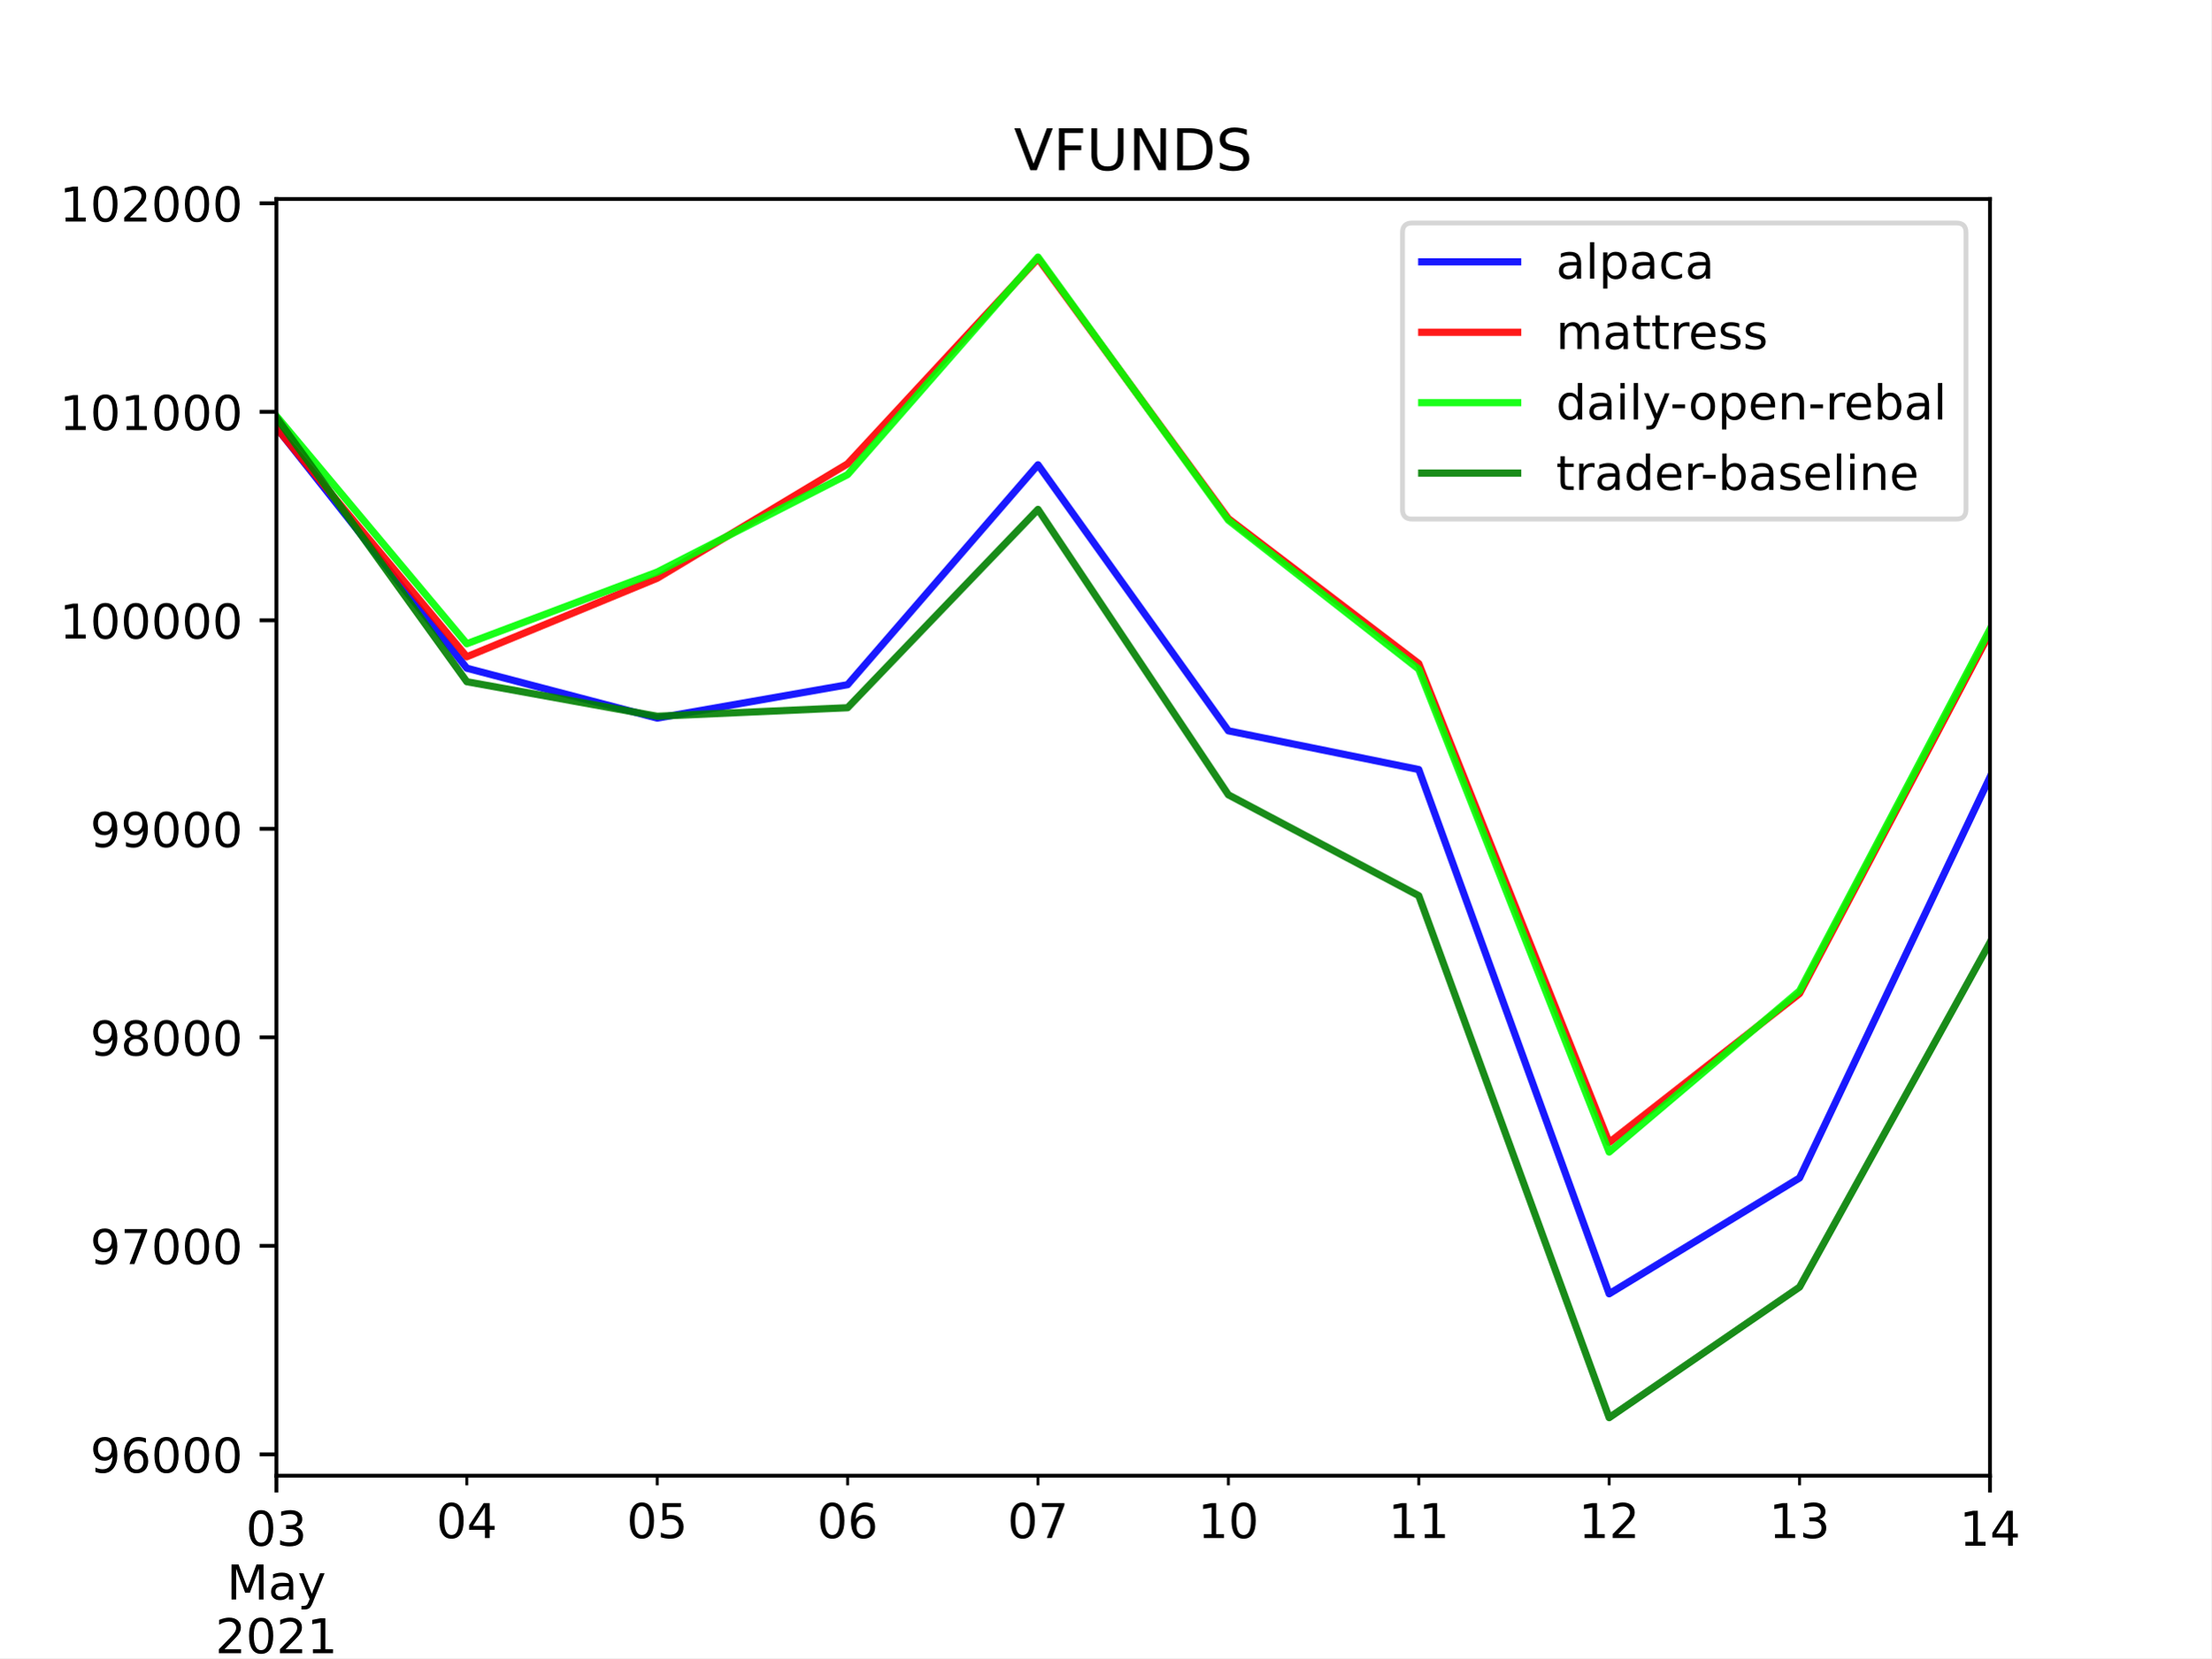
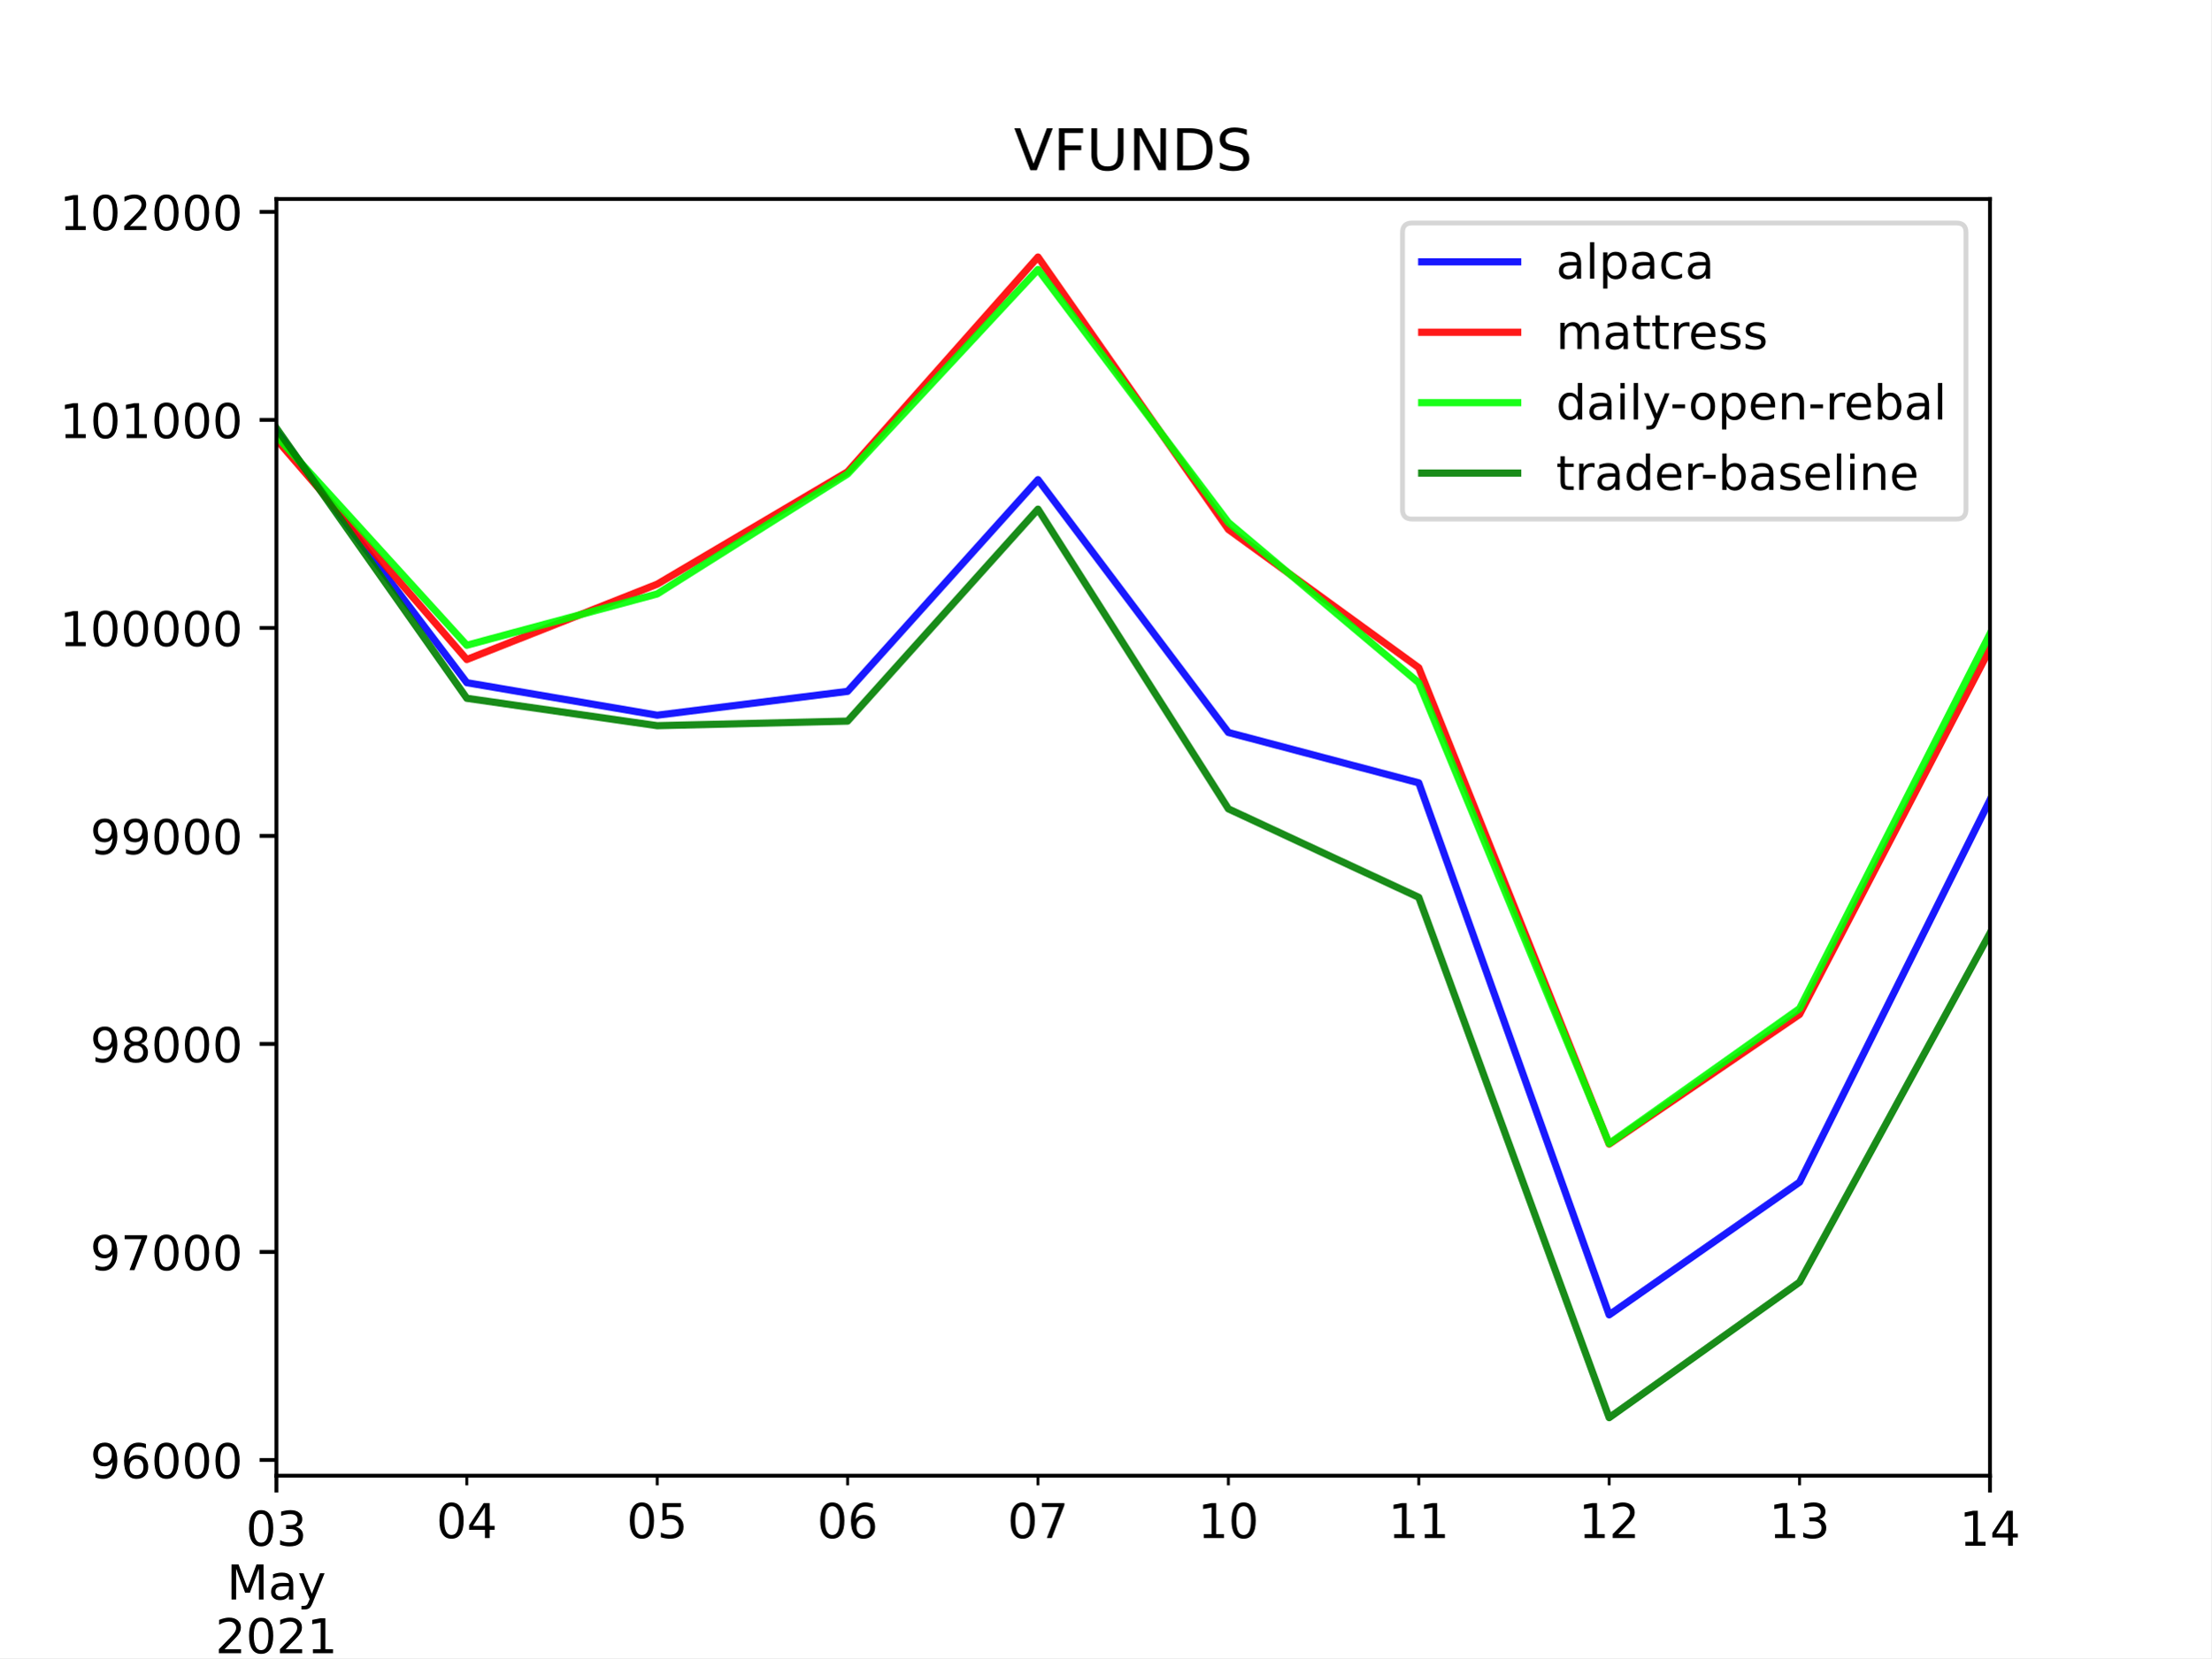
<svg xmlns="http://www.w3.org/2000/svg" xmlns:xlink="http://www.w3.org/1999/xlink" height="345.6pt" version="1.1" viewBox="0 0 460.8 345.6" width="460.8pt">
  <defs>
    <style type="text/css">*{stroke-linecap:butt;stroke-linejoin:round;}</style>
  </defs>
  <g id="figure_1">
    <g id="patch_1">
      <path d="M 0 345.6  L 460.8 345.6  L 460.8 0  L 0 0  z " style="fill:#ffffff;" />
    </g>
    <g id="axes_1">
      <g id="patch_2">
        <path d="M 57.6 307.584  L 414.72 307.584  L 414.72 41.472  L 57.6 41.472  z " style="fill:#ffffff;" />
      </g>
      <g id="matplotlib.axis_1">
        <g id="xtick_1">
          <g id="line2d_1">
            <defs>
-               <path d="M 0 0  L 0 3.5  " id="mec5009b4a7" style="stroke:#000000;stroke-width:0.8;" />
-             </defs>
-             <g>
-               <use style="stroke:#000000;stroke-width:0.8;" x="57.6" xlink:href="#mec5009b4a7" y="307.584" />
+               <path d="M 0 0  L 0 3.5  " id="mca8c930891" style="stroke:#000000;stroke-width:0.8;" />
+             </defs>
+             <g>
+               <use style="stroke:#000000;stroke-width:0.8;" x="57.6" xlink:href="#mca8c930891" y="307.584" />
            </g>
          </g>
          <g id="text_1">
            <g transform="translate(51.2375 322.1824)scale(0.1 -0.1)">
              <defs>
                <path d="M 2034 4250  Q 1547 4250 1301 3770  Q 1056 3291 1056 2328  Q 1056 1369 1301 889  Q 1547 409 2034 409  Q 2525 409 2770 889  Q 3016 1369 3016 2328  Q 3016 3291 2770 3770  Q 2525 4250 2034 4250  z M 2034 4750  Q 2819 4750 3233 4129  Q 3647 3509 3647 2328  Q 3647 1150 3233 529  Q 2819 -91 2034 -91  Q 1250 -91 836 529  Q 422 1150 422 2328  Q 422 3509 836 4129  Q 1250 4750 2034 4750  z " id="DejaVuSans-30" transform="scale(0.015625)" />
                <path d="M 2597 2516  Q 3050 2419 3304 2112  Q 3559 1806 3559 1356  Q 3559 666 3084 287  Q 2609 -91 1734 -91  Q 1441 -91 1130 -33  Q 819 25 488 141  L 488 750  Q 750 597 1062 519  Q 1375 441 1716 441  Q 2309 441 2620 675  Q 2931 909 2931 1356  Q 2931 1769 2642 2001  Q 2353 2234 1838 2234  L 1294 2234  L 1294 2753  L 1863 2753  Q 2328 2753 2575 2939  Q 2822 3125 2822 3475  Q 2822 3834 2567 4026  Q 2313 4219 1838 4219  Q 1578 4219 1281 4162  Q 984 4106 628 3988  L 628 4550  Q 988 4650 1302 4700  Q 1616 4750 1894 4750  Q 2613 4750 3031 4423  Q 3450 4097 3450 3541  Q 3450 3153 3228 2886  Q 3006 2619 2597 2516  z " id="DejaVuSans-33" transform="scale(0.015625)" />
              </defs>
              <use xlink:href="#DejaVuSans-30" />
              <use x="63.623" xlink:href="#DejaVuSans-33" />
            </g>
            <g transform="translate(47.2625 333.3802)scale(0.1 -0.1)">
              <defs>
                <path d="M 628 4666  L 1569 4666  L 2759 1491  L 3956 4666  L 4897 4666  L 4897 0  L 4281 0  L 4281 4097  L 3078 897  L 2444 897  L 1241 4097  L 1241 0  L 628 0  L 628 4666  z " id="DejaVuSans-4d" transform="scale(0.015625)" />
                <path d="M 2194 1759  Q 1497 1759 1228 1600  Q 959 1441 959 1056  Q 959 750 1161 570  Q 1363 391 1709 391  Q 2188 391 2477 730  Q 2766 1069 2766 1631  L 2766 1759  L 2194 1759  z M 3341 1997  L 3341 0  L 2766 0  L 2766 531  Q 2569 213 2275 61  Q 1981 -91 1556 -91  Q 1019 -91 701 211  Q 384 513 384 1019  Q 384 1609 779 1909  Q 1175 2209 1959 2209  L 2766 2209  L 2766 2266  Q 2766 2663 2505 2880  Q 2244 3097 1772 3097  Q 1472 3097 1187 3025  Q 903 2953 641 2809  L 641 3341  Q 956 3463 1253 3523  Q 1550 3584 1831 3584  Q 2591 3584 2966 3190  Q 3341 2797 3341 1997  z " id="DejaVuSans-61" transform="scale(0.015625)" />
                <path d="M 2059 -325  Q 1816 -950 1584 -1140  Q 1353 -1331 966 -1331  L 506 -1331  L 506 -850  L 844 -850  Q 1081 -850 1212 -737  Q 1344 -625 1503 -206  L 1606 56  L 191 3500  L 800 3500  L 1894 763  L 2988 3500  L 3597 3500  L 2059 -325  z " id="DejaVuSans-79" transform="scale(0.015625)" />
              </defs>
              <use xlink:href="#DejaVuSans-4d" />
              <use x="86.279" xlink:href="#DejaVuSans-61" />
              <use x="147.559" xlink:href="#DejaVuSans-79" />
            </g>
            <g transform="translate(44.875 344.5781)scale(0.1 -0.1)">
              <defs>
                <path d="M 1228 531  L 3431 531  L 3431 0  L 469 0  L 469 531  Q 828 903 1448 1529  Q 2069 2156 2228 2338  Q 2531 2678 2651 2914  Q 2772 3150 2772 3378  Q 2772 3750 2511 3984  Q 2250 4219 1831 4219  Q 1534 4219 1204 4116  Q 875 4013 500 3803  L 500 4441  Q 881 4594 1212 4672  Q 1544 4750 1819 4750  Q 2544 4750 2975 4387  Q 3406 4025 3406 3419  Q 3406 3131 3298 2873  Q 3191 2616 2906 2266  Q 2828 2175 2409 1742  Q 1991 1309 1228 531  z " id="DejaVuSans-32" transform="scale(0.015625)" />
                <path d="M 794 531  L 1825 531  L 1825 4091  L 703 3866  L 703 4441  L 1819 4666  L 2450 4666  L 2450 531  L 3481 531  L 3481 0  L 794 0  L 794 531  z " id="DejaVuSans-31" transform="scale(0.015625)" />
              </defs>
              <use xlink:href="#DejaVuSans-32" />
              <use x="63.623" xlink:href="#DejaVuSans-30" />
              <use x="127.246" xlink:href="#DejaVuSans-32" />
              <use x="190.869" xlink:href="#DejaVuSans-31" />
            </g>
          </g>
        </g>
        <g id="xtick_2">
          <g id="line2d_2">
            <g>
-               <use style="stroke:#000000;stroke-width:0.8;" x="414.72" xlink:href="#mec5009b4a7" y="307.584" />
+               <use style="stroke:#000000;stroke-width:0.8;" x="414.72" xlink:href="#mca8c930891" y="307.584" />
            </g>
          </g>
          <g id="text_2">
            <g transform="translate(408.3575 322.1824)scale(0.1 -0.1)">
              <defs>
                <path d="M 2419 4116  L 825 1625  L 2419 1625  L 2419 4116  z M 2253 4666  L 3047 4666  L 3047 1625  L 3713 1625  L 3713 1100  L 3047 1100  L 3047 0  L 2419 0  L 2419 1100  L 313 1100  L 313 1709  L 2253 4666  z " id="DejaVuSans-34" transform="scale(0.015625)" />
              </defs>
              <use xlink:href="#DejaVuSans-31" />
              <use x="63.623" xlink:href="#DejaVuSans-34" />
            </g>
          </g>
        </g>
        <g id="xtick_3">
          <g id="line2d_3">
            <defs>
-               <path d="M 0 0  L 0 2  " id="m3f1de409c5" style="stroke:#000000;stroke-width:0.6;" />
-             </defs>
-             <g>
-               <use style="stroke:#000000;stroke-width:0.6;" x="97.28" xlink:href="#m3f1de409c5" y="307.584" />
+               <path d="M 0 0  L 0 2  " id="m8435231d70" style="stroke:#000000;stroke-width:0.6;" />
+             </defs>
+             <g>
+               <use style="stroke:#000000;stroke-width:0.6;" x="97.28" xlink:href="#m8435231d70" y="307.584" />
            </g>
          </g>
          <g id="text_3">
            <g transform="translate(90.9175 320.5824)scale(0.1 -0.1)">
              <use xlink:href="#DejaVuSans-30" />
              <use x="63.623" xlink:href="#DejaVuSans-34" />
            </g>
          </g>
        </g>
        <g id="xtick_4">
          <g id="line2d_4">
            <g>
-               <use style="stroke:#000000;stroke-width:0.6;" x="136.96" xlink:href="#m3f1de409c5" y="307.584" />
+               <use style="stroke:#000000;stroke-width:0.6;" x="136.96" xlink:href="#m8435231d70" y="307.584" />
            </g>
          </g>
          <g id="text_4">
            <g transform="translate(130.5975 320.5824)scale(0.1 -0.1)">
              <defs>
                <path d="M 691 4666  L 3169 4666  L 3169 4134  L 1269 4134  L 1269 2991  Q 1406 3038 1543 3061  Q 1681 3084 1819 3084  Q 2600 3084 3056 2656  Q 3513 2228 3513 1497  Q 3513 744 3044 326  Q 2575 -91 1722 -91  Q 1428 -91 1123 -41  Q 819 9 494 109  L 494 744  Q 775 591 1075 516  Q 1375 441 1709 441  Q 2250 441 2565 725  Q 2881 1009 2881 1497  Q 2881 1984 2565 2268  Q 2250 2553 1709 2553  Q 1456 2553 1204 2497  Q 953 2441 691 2322  L 691 4666  z " id="DejaVuSans-35" transform="scale(0.015625)" />
              </defs>
              <use xlink:href="#DejaVuSans-30" />
              <use x="63.623" xlink:href="#DejaVuSans-35" />
            </g>
          </g>
        </g>
        <g id="xtick_5">
          <g id="line2d_5">
            <g>
-               <use style="stroke:#000000;stroke-width:0.6;" x="176.64" xlink:href="#m3f1de409c5" y="307.584" />
+               <use style="stroke:#000000;stroke-width:0.6;" x="176.64" xlink:href="#m8435231d70" y="307.584" />
            </g>
          </g>
          <g id="text_5">
            <g transform="translate(170.2775 320.5824)scale(0.1 -0.1)">
              <defs>
                <path d="M 2113 2584  Q 1688 2584 1439 2293  Q 1191 2003 1191 1497  Q 1191 994 1439 701  Q 1688 409 2113 409  Q 2538 409 2786 701  Q 3034 994 3034 1497  Q 3034 2003 2786 2293  Q 2538 2584 2113 2584  z M 3366 4563  L 3366 3988  Q 3128 4100 2886 4159  Q 2644 4219 2406 4219  Q 1781 4219 1451 3797  Q 1122 3375 1075 2522  Q 1259 2794 1537 2939  Q 1816 3084 2150 3084  Q 2853 3084 3261 2657  Q 3669 2231 3669 1497  Q 3669 778 3244 343  Q 2819 -91 2113 -91  Q 1303 -91 875 529  Q 447 1150 447 2328  Q 447 3434 972 4092  Q 1497 4750 2381 4750  Q 2619 4750 2861 4703  Q 3103 4656 3366 4563  z " id="DejaVuSans-36" transform="scale(0.015625)" />
              </defs>
              <use xlink:href="#DejaVuSans-30" />
              <use x="63.623" xlink:href="#DejaVuSans-36" />
            </g>
          </g>
        </g>
        <g id="xtick_6">
          <g id="line2d_6">
            <g>
-               <use style="stroke:#000000;stroke-width:0.6;" x="216.32" xlink:href="#m3f1de409c5" y="307.584" />
+               <use style="stroke:#000000;stroke-width:0.6;" x="216.32" xlink:href="#m8435231d70" y="307.584" />
            </g>
          </g>
          <g id="text_6">
            <g transform="translate(209.9575 320.5824)scale(0.1 -0.1)">
              <defs>
                <path d="M 525 4666  L 3525 4666  L 3525 4397  L 1831 0  L 1172 0  L 2766 4134  L 525 4134  L 525 4666  z " id="DejaVuSans-37" transform="scale(0.015625)" />
              </defs>
              <use xlink:href="#DejaVuSans-30" />
              <use x="63.623" xlink:href="#DejaVuSans-37" />
            </g>
          </g>
        </g>
        <g id="xtick_7">
          <g id="line2d_7">
            <g>
-               <use style="stroke:#000000;stroke-width:0.6;" x="256" xlink:href="#m3f1de409c5" y="307.584" />
+               <use style="stroke:#000000;stroke-width:0.6;" x="256" xlink:href="#m8435231d70" y="307.584" />
            </g>
          </g>
          <g id="text_7">
            <g transform="translate(249.6375 320.5824)scale(0.1 -0.1)">
              <use xlink:href="#DejaVuSans-31" />
              <use x="63.623" xlink:href="#DejaVuSans-30" />
            </g>
          </g>
        </g>
        <g id="xtick_8">
          <g id="line2d_8">
            <g>
-               <use style="stroke:#000000;stroke-width:0.6;" x="295.68" xlink:href="#m3f1de409c5" y="307.584" />
+               <use style="stroke:#000000;stroke-width:0.6;" x="295.68" xlink:href="#m8435231d70" y="307.584" />
            </g>
          </g>
          <g id="text_8">
            <g transform="translate(289.3175 320.5824)scale(0.1 -0.1)">
              <use xlink:href="#DejaVuSans-31" />
              <use x="63.623" xlink:href="#DejaVuSans-31" />
            </g>
          </g>
        </g>
        <g id="xtick_9">
          <g id="line2d_9">
            <g>
-               <use style="stroke:#000000;stroke-width:0.6;" x="335.36" xlink:href="#m3f1de409c5" y="307.584" />
+               <use style="stroke:#000000;stroke-width:0.6;" x="335.36" xlink:href="#m8435231d70" y="307.584" />
            </g>
          </g>
          <g id="text_9">
            <g transform="translate(328.9975 320.5824)scale(0.1 -0.1)">
              <use xlink:href="#DejaVuSans-31" />
              <use x="63.623" xlink:href="#DejaVuSans-32" />
            </g>
          </g>
        </g>
        <g id="xtick_10">
          <g id="line2d_10">
            <g>
-               <use style="stroke:#000000;stroke-width:0.6;" x="375.04" xlink:href="#m3f1de409c5" y="307.584" />
+               <use style="stroke:#000000;stroke-width:0.6;" x="375.04" xlink:href="#m8435231d70" y="307.584" />
            </g>
          </g>
          <g id="text_10">
            <g transform="translate(368.6775 320.5824)scale(0.1 -0.1)">
              <use xlink:href="#DejaVuSans-31" />
              <use x="63.623" xlink:href="#DejaVuSans-33" />
            </g>
          </g>
        </g>
        <g id="text_11">
          <g transform="translate(224.885 358.2562)scale(0.1 -0.1)">
            <defs>
              <path d="M 2906 2969  L 2906 4863  L 3481 4863  L 3481 0  L 2906 0  L 2906 525  Q 2725 213 2448 61  Q 2172 -91 1784 -91  Q 1150 -91 751 415  Q 353 922 353 1747  Q 353 2572 751 3078  Q 1150 3584 1784 3584  Q 2172 3584 2448 3432  Q 2725 3281 2906 2969  z M 947 1747  Q 947 1113 1208 752  Q 1469 391 1925 391  Q 2381 391 2643 752  Q 2906 1113 2906 1747  Q 2906 2381 2643 2742  Q 2381 3103 1925 3103  Q 1469 3103 1208 2742  Q 947 2381 947 1747  z " id="DejaVuSans-64" transform="scale(0.015625)" />
              <path d="M 1172 4494  L 1172 3500  L 2356 3500  L 2356 3053  L 1172 3053  L 1172 1153  Q 1172 725 1289 603  Q 1406 481 1766 481  L 2356 481  L 2356 0  L 1766 0  Q 1100 0 847 248  Q 594 497 594 1153  L 594 3053  L 172 3053  L 172 3500  L 594 3500  L 594 4494  L 1172 4494  z " id="DejaVuSans-74" transform="scale(0.015625)" />
              <path d="M 3597 1894  L 3597 1613  L 953 1613  Q 991 1019 1311 708  Q 1631 397 2203 397  Q 2534 397 2845 478  Q 3156 559 3463 722  L 3463 178  Q 3153 47 2828 -22  Q 2503 -91 2169 -91  Q 1331 -91 842 396  Q 353 884 353 1716  Q 353 2575 817 3079  Q 1281 3584 2069 3584  Q 2775 3584 3186 3129  Q 3597 2675 3597 1894  z M 3022 2063  Q 3016 2534 2758 2815  Q 2500 3097 2075 3097  Q 1594 3097 1305 2825  Q 1016 2553 972 2059  L 3022 2063  z " id="DejaVuSans-65" transform="scale(0.015625)" />
            </defs>
            <use xlink:href="#DejaVuSans-64" />
            <use x="63.477" xlink:href="#DejaVuSans-61" />
            <use x="124.756" xlink:href="#DejaVuSans-74" />
            <use x="163.965" xlink:href="#DejaVuSans-65" />
          </g>
        </g>
      </g>
      <g id="matplotlib.axis_2">
        <g id="ytick_1">
          <g id="line2d_11">
            <defs>
-               <path d="M 0 0  L -3.5 0  " id="m62255a0fbf" style="stroke:#000000;stroke-width:0.8;" />
-             </defs>
-             <g>
-               <use style="stroke:#000000;stroke-width:0.8;" x="57.6" xlink:href="#m62255a0fbf" y="303.139" />
+               <path d="M 0 0  L -3.5 0  " id="m156929a633" style="stroke:#000000;stroke-width:0.8;" />
+             </defs>
+             <g>
+               <use style="stroke:#000000;stroke-width:0.8;" x="57.6" xlink:href="#m156929a633" y="304.308" />
            </g>
          </g>
          <g id="text_12">
-             <g transform="translate(18.7875 306.9386)scale(0.1 -0.1)">
+             <g transform="translate(18.7875 308.1075)scale(0.1 -0.1)">
              <defs>
                <path d="M 703 97  L 703 672  Q 941 559 1184 500  Q 1428 441 1663 441  Q 2288 441 2617 861  Q 2947 1281 2994 2138  Q 2813 1869 2534 1725  Q 2256 1581 1919 1581  Q 1219 1581 811 2004  Q 403 2428 403 3163  Q 403 3881 828 4315  Q 1253 4750 1959 4750  Q 2769 4750 3195 4129  Q 3622 3509 3622 2328  Q 3622 1225 3098 567  Q 2575 -91 1691 -91  Q 1453 -91 1209 -44  Q 966 3 703 97  z M 1959 2075  Q 2384 2075 2632 2365  Q 2881 2656 2881 3163  Q 2881 3666 2632 3958  Q 2384 4250 1959 4250  Q 1534 4250 1286 3958  Q 1038 3666 1038 3163  Q 1038 2656 1286 2365  Q 1534 2075 1959 2075  z " id="DejaVuSans-39" transform="scale(0.015625)" />
              </defs>
              <use xlink:href="#DejaVuSans-39" />
              <use x="63.623" xlink:href="#DejaVuSans-36" />
              <use x="127.246" xlink:href="#DejaVuSans-30" />
              <use x="190.869" xlink:href="#DejaVuSans-30" />
              <use x="254.492" xlink:href="#DejaVuSans-30" />
            </g>
          </g>
        </g>
        <g id="ytick_2">
          <g id="line2d_12">
            <g>
-               <use style="stroke:#000000;stroke-width:0.8;" x="57.6" xlink:href="#m62255a0fbf" y="259.677" />
+               <use style="stroke:#000000;stroke-width:0.8;" x="57.6" xlink:href="#m156929a633" y="260.949" />
            </g>
          </g>
          <g id="text_13">
-             <g transform="translate(18.7875 263.4763)scale(0.1 -0.1)">
+             <g transform="translate(18.7875 264.7484)scale(0.1 -0.1)">
              <use xlink:href="#DejaVuSans-39" />
              <use x="63.623" xlink:href="#DejaVuSans-37" />
              <use x="127.246" xlink:href="#DejaVuSans-30" />
              <use x="190.869" xlink:href="#DejaVuSans-30" />
              <use x="254.492" xlink:href="#DejaVuSans-30" />
            </g>
          </g>
        </g>
        <g id="ytick_3">
          <g id="line2d_13">
            <g>
-               <use style="stroke:#000000;stroke-width:0.8;" x="57.6" xlink:href="#m62255a0fbf" y="216.215" />
+               <use style="stroke:#000000;stroke-width:0.8;" x="57.6" xlink:href="#m156929a633" y="217.59" />
            </g>
          </g>
          <g id="text_14">
-             <g transform="translate(18.7875 220.0141)scale(0.1 -0.1)">
+             <g transform="translate(18.7875 221.3892)scale(0.1 -0.1)">
              <defs>
                <path d="M 2034 2216  Q 1584 2216 1326 1975  Q 1069 1734 1069 1313  Q 1069 891 1326 650  Q 1584 409 2034 409  Q 2484 409 2743 651  Q 3003 894 3003 1313  Q 3003 1734 2745 1975  Q 2488 2216 2034 2216  z M 1403 2484  Q 997 2584 770 2862  Q 544 3141 544 3541  Q 544 4100 942 4425  Q 1341 4750 2034 4750  Q 2731 4750 3128 4425  Q 3525 4100 3525 3541  Q 3525 3141 3298 2862  Q 3072 2584 2669 2484  Q 3125 2378 3379 2068  Q 3634 1759 3634 1313  Q 3634 634 3220 271  Q 2806 -91 2034 -91  Q 1263 -91 848 271  Q 434 634 434 1313  Q 434 1759 690 2068  Q 947 2378 1403 2484  z M 1172 3481  Q 1172 3119 1398 2916  Q 1625 2713 2034 2713  Q 2441 2713 2670 2916  Q 2900 3119 2900 3481  Q 2900 3844 2670 4047  Q 2441 4250 2034 4250  Q 1625 4250 1398 4047  Q 1172 3844 1172 3481  z " id="DejaVuSans-38" transform="scale(0.015625)" />
              </defs>
              <use xlink:href="#DejaVuSans-39" />
              <use x="63.623" xlink:href="#DejaVuSans-38" />
              <use x="127.246" xlink:href="#DejaVuSans-30" />
              <use x="190.869" xlink:href="#DejaVuSans-30" />
              <use x="254.492" xlink:href="#DejaVuSans-30" />
            </g>
          </g>
        </g>
        <g id="ytick_4">
          <g id="line2d_14">
            <g>
-               <use style="stroke:#000000;stroke-width:0.8;" x="57.6" xlink:href="#m62255a0fbf" y="172.753" />
+               <use style="stroke:#000000;stroke-width:0.8;" x="57.6" xlink:href="#m156929a633" y="174.231" />
            </g>
          </g>
          <g id="text_15">
-             <g transform="translate(18.7875 176.5519)scale(0.1 -0.1)">
+             <g transform="translate(18.7875 178.03)scale(0.1 -0.1)">
              <use xlink:href="#DejaVuSans-39" />
              <use x="63.623" xlink:href="#DejaVuSans-39" />
              <use x="127.246" xlink:href="#DejaVuSans-30" />
              <use x="190.869" xlink:href="#DejaVuSans-30" />
              <use x="254.492" xlink:href="#DejaVuSans-30" />
            </g>
          </g>
        </g>
        <g id="ytick_5">
          <g id="line2d_15">
            <g>
-               <use style="stroke:#000000;stroke-width:0.8;" x="57.6" xlink:href="#m62255a0fbf" y="129.29" />
+               <use style="stroke:#000000;stroke-width:0.8;" x="57.6" xlink:href="#m156929a633" y="130.872" />
            </g>
          </g>
          <g id="text_16">
-             <g transform="translate(12.425 133.0896)scale(0.1 -0.1)">
+             <g transform="translate(12.425 134.6709)scale(0.1 -0.1)">
              <use xlink:href="#DejaVuSans-31" />
              <use x="63.623" xlink:href="#DejaVuSans-30" />
              <use x="127.246" xlink:href="#DejaVuSans-30" />
              <use x="190.869" xlink:href="#DejaVuSans-30" />
              <use x="254.492" xlink:href="#DejaVuSans-30" />
              <use x="318.115" xlink:href="#DejaVuSans-30" />
            </g>
          </g>
        </g>
        <g id="ytick_6">
          <g id="line2d_16">
            <g>
-               <use style="stroke:#000000;stroke-width:0.8;" x="57.6" xlink:href="#m62255a0fbf" y="85.828" />
+               <use style="stroke:#000000;stroke-width:0.8;" x="57.6" xlink:href="#m156929a633" y="87.513" />
            </g>
          </g>
          <g id="text_17">
-             <g transform="translate(12.425 89.62737)scale(0.1 -0.1)">
+             <g transform="translate(12.425 91.31173)scale(0.1 -0.1)">
              <use xlink:href="#DejaVuSans-31" />
              <use x="63.623" xlink:href="#DejaVuSans-30" />
              <use x="127.246" xlink:href="#DejaVuSans-31" />
              <use x="190.869" xlink:href="#DejaVuSans-30" />
              <use x="254.492" xlink:href="#DejaVuSans-30" />
              <use x="318.115" xlink:href="#DejaVuSans-30" />
            </g>
          </g>
        </g>
        <g id="ytick_7">
          <g id="line2d_17">
            <g>
-               <use style="stroke:#000000;stroke-width:0.8;" x="57.6" xlink:href="#m62255a0fbf" y="42.366" />
+               <use style="stroke:#000000;stroke-width:0.8;" x="57.6" xlink:href="#m156929a633" y="44.153" />
            </g>
          </g>
          <g id="text_18">
-             <g transform="translate(12.425 46.16513)scale(0.1 -0.1)">
+             <g transform="translate(12.425 47.95258)scale(0.1 -0.1)">
              <use xlink:href="#DejaVuSans-31" />
              <use x="63.623" xlink:href="#DejaVuSans-30" />
              <use x="127.246" xlink:href="#DejaVuSans-32" />
              <use x="190.869" xlink:href="#DejaVuSans-30" />
              <use x="254.492" xlink:href="#DejaVuSans-30" />
              <use x="318.115" xlink:href="#DejaVuSans-30" />
            </g>
          </g>
        </g>
      </g>
      <g id="line2d_18">
-         <path clip-path="url(#p6194a95cd2)" d="M 57.6 89.113  L 97.28 139.274  L 136.96 149.674  L 176.64 142.71  L 216.32 96.869  L 256 152.327  L 295.68 160.394  L 335.36 269.672  L 375.04 245.518  L 414.72 161.995  " style="fill:none;stroke:#0000ff;stroke-linecap:square;stroke-opacity:0.9;stroke-width:1.5;" />
+         <path clip-path="url(#pc826c8d27e)" d="M 57.6 89.822  L 97.28 142.29  L 136.96 149.068  L 176.64 144.099  L 216.32 99.969  L 256 152.668  L 295.68 163.167  L 335.36 274.06  L 375.04 246.396  L 414.72 166.75  " style="fill:none;stroke:#0000ff;stroke-linecap:square;stroke-opacity:0.9;stroke-width:1.5;" />
      </g>
      <g id="line2d_19">
-         <path clip-path="url(#p6194a95cd2)" d="M 57.6 89.189  L 97.28 136.888  L 136.96 120.519  L 176.64 96.667  L 216.32 53.876  L 256 108.089  L 295.68 138.306  L 335.36 238.127  L 375.04 207.092  L 414.72 131.927  " style="fill:none;stroke:#ff0000;stroke-linecap:square;stroke-opacity:0.9;stroke-width:1.5;" />
+         <path clip-path="url(#pc826c8d27e)" d="M 57.6 91.595  L 97.28 137.463  L 136.96 121.759  L 176.64 98.328  L 216.32 53.568  L 256 110.354  L 295.68 139.174  L 335.36 238.468  L 375.04 211.434  L 414.72 135.234  " style="fill:none;stroke:#ff0000;stroke-linecap:square;stroke-opacity:0.9;stroke-width:1.5;" />
      </g>
      <g id="line2d_20">
-         <path clip-path="url(#p6194a95cd2)" d="M 57.6 86.713  L 97.28 134.173  L 136.96 119.228  L 176.64 98.919  L 216.32 53.568  L 256 108.425  L 295.68 139.483  L 335.36 240.124  L 375.04 206.523  L 414.72 131.147  " style="fill:none;stroke:#00ff00;stroke-linecap:square;stroke-opacity:0.9;stroke-width:1.5;" />
+         <path clip-path="url(#pc826c8d27e)" d="M 57.6 90.862  L 97.28 134.49  L 136.96 123.794  L 176.64 98.79  L 216.32 56.16  L 256 108.892  L 295.68 142.316  L 335.36 238.351  L 375.04 210.211  L 414.72 132.122  " style="fill:none;stroke:#00ff00;stroke-linecap:square;stroke-opacity:0.9;stroke-width:1.5;" />
      </g>
      <g id="line2d_21">
-         <path clip-path="url(#p6194a95cd2)" d="M 57.6 86.995  L 97.28 142.089  L 136.96 149.281  L 176.64 147.509  L 216.32 106.166  L 256 165.663  L 295.68 186.694  L 335.36 295.488  L 375.04 268.263  L 414.72 196.452  " style="fill:none;stroke:#008000;stroke-linecap:square;stroke-opacity:0.9;stroke-width:1.5;" />
+         <path clip-path="url(#pc826c8d27e)" d="M 57.6 89.238  L 97.28 145.544  L 136.96 151.255  L 176.64 150.3  L 216.32 106.124  L 256 168.592  L 295.68 187.038  L 335.36 295.488  L 375.04 267.239  L 414.72 194.515  " style="fill:none;stroke:#008000;stroke-linecap:square;stroke-opacity:0.9;stroke-width:1.5;" />
      </g>
      <g id="patch_3">
        <path d="M 57.6 307.584  L 57.6 41.472  " style="fill:none;stroke:#000000;stroke-linecap:square;stroke-linejoin:miter;stroke-width:0.8;" />
      </g>
      <g id="patch_4">
        <path d="M 414.72 307.584  L 414.72 41.472  " style="fill:none;stroke:#000000;stroke-linecap:square;stroke-linejoin:miter;stroke-width:0.8;" />
      </g>
      <g id="patch_5">
        <path d="M 57.6 307.584  L 414.72 307.584  " style="fill:none;stroke:#000000;stroke-linecap:square;stroke-linejoin:miter;stroke-width:0.8;" />
      </g>
      <g id="patch_6">
        <path d="M 57.6 41.472  L 414.72 41.472  " style="fill:none;stroke:#000000;stroke-linecap:square;stroke-linejoin:miter;stroke-width:0.8;" />
      </g>
      <g id="text_19">
        <g transform="translate(211.2956 35.472)scale(0.12 -0.12)">
          <defs>
            <path d="M 1831 0  L 50 4666  L 709 4666  L 2188 738  L 3669 4666  L 4325 4666  L 2547 0  L 1831 0  z " id="DejaVuSans-56" transform="scale(0.015625)" />
            <path d="M 628 4666  L 3309 4666  L 3309 4134  L 1259 4134  L 1259 2759  L 3109 2759  L 3109 2228  L 1259 2228  L 1259 0  L 628 0  L 628 4666  z " id="DejaVuSans-46" transform="scale(0.015625)" />
            <path d="M 556 4666  L 1191 4666  L 1191 1831  Q 1191 1081 1462 751  Q 1734 422 2344 422  Q 2950 422 3222 751  Q 3494 1081 3494 1831  L 3494 4666  L 4128 4666  L 4128 1753  Q 4128 841 3676 375  Q 3225 -91 2344 -91  Q 1459 -91 1007 375  Q 556 841 556 1753  L 556 4666  z " id="DejaVuSans-55" transform="scale(0.015625)" />
            <path d="M 628 4666  L 1478 4666  L 3547 763  L 3547 4666  L 4159 4666  L 4159 0  L 3309 0  L 1241 3903  L 1241 0  L 628 0  L 628 4666  z " id="DejaVuSans-4e" transform="scale(0.015625)" />
            <path d="M 1259 4147  L 1259 519  L 2022 519  Q 2988 519 3436 956  Q 3884 1394 3884 2338  Q 3884 3275 3436 3711  Q 2988 4147 2022 4147  L 1259 4147  z M 628 4666  L 1925 4666  Q 3281 4666 3915 4102  Q 4550 3538 4550 2338  Q 4550 1131 3912 565  Q 3275 0 1925 0  L 628 0  L 628 4666  z " id="DejaVuSans-44" transform="scale(0.015625)" />
            <path d="M 3425 4513  L 3425 3897  Q 3066 4069 2747 4153  Q 2428 4238 2131 4238  Q 1616 4238 1336 4038  Q 1056 3838 1056 3469  Q 1056 3159 1242 3001  Q 1428 2844 1947 2747  L 2328 2669  Q 3034 2534 3370 2195  Q 3706 1856 3706 1288  Q 3706 609 3251 259  Q 2797 -91 1919 -91  Q 1588 -91 1214 -16  Q 841 59 441 206  L 441 856  Q 825 641 1194 531  Q 1563 422 1919 422  Q 2459 422 2753 634  Q 3047 847 3047 1241  Q 3047 1584 2836 1778  Q 2625 1972 2144 2069  L 1759 2144  Q 1053 2284 737 2584  Q 422 2884 422 3419  Q 422 4038 858 4394  Q 1294 4750 2059 4750  Q 2388 4750 2728 4690  Q 3069 4631 3425 4513  z " id="DejaVuSans-53" transform="scale(0.015625)" />
          </defs>
          <use xlink:href="#DejaVuSans-56" />
          <use x="68.408" xlink:href="#DejaVuSans-46" />
          <use x="125.928" xlink:href="#DejaVuSans-55" />
          <use x="199.121" xlink:href="#DejaVuSans-4e" />
          <use x="273.926" xlink:href="#DejaVuSans-44" />
          <use x="350.928" xlink:href="#DejaVuSans-53" />
        </g>
      </g>
      <g id="legend_1">
        <g id="patch_7">
          <path d="M 294.289 108.184  L 407.72 108.184  Q 409.72 108.184 409.72 106.184  L 409.72 48.472  Q 409.72 46.472 407.72 46.472  L 294.289 46.472  Q 292.289 46.472 292.289 48.472  L 292.289 106.184  Q 292.289 108.184 294.289 108.184  z " style="fill:#ffffff;opacity:0.8;stroke:#cccccc;stroke-linejoin:miter;" />
        </g>
        <g id="line2d_22">
          <path d="M 296.289 54.57  L 316.289 54.57  " style="fill:none;stroke:#0000ff;stroke-linecap:square;stroke-opacity:0.9;stroke-width:1.5;" />
        </g>
        <g id="line2d_23" />
        <g id="text_20">
          <g transform="translate(324.2887 58.07044)scale(0.1 -0.1)">
            <defs>
              <path d="M 603 4863  L 1178 4863  L 1178 0  L 603 0  L 603 4863  z " id="DejaVuSans-6c" transform="scale(0.015625)" />
              <path d="M 1159 525  L 1159 -1331  L 581 -1331  L 581 3500  L 1159 3500  L 1159 2969  Q 1341 3281 1617 3432  Q 1894 3584 2278 3584  Q 2916 3584 3314 3078  Q 3713 2572 3713 1747  Q 3713 922 3314 415  Q 2916 -91 2278 -91  Q 1894 -91 1617 61  Q 1341 213 1159 525  z M 3116 1747  Q 3116 2381 2855 2742  Q 2594 3103 2138 3103  Q 1681 3103 1420 2742  Q 1159 2381 1159 1747  Q 1159 1113 1420 752  Q 1681 391 2138 391  Q 2594 391 2855 752  Q 3116 1113 3116 1747  z " id="DejaVuSans-70" transform="scale(0.015625)" />
              <path d="M 3122 3366  L 3122 2828  Q 2878 2963 2633 3030  Q 2388 3097 2138 3097  Q 1578 3097 1268 2742  Q 959 2388 959 1747  Q 959 1106 1268 751  Q 1578 397 2138 397  Q 2388 397 2633 464  Q 2878 531 3122 666  L 3122 134  Q 2881 22 2623 -34  Q 2366 -91 2075 -91  Q 1284 -91 818 406  Q 353 903 353 1747  Q 353 2603 823 3093  Q 1294 3584 2113 3584  Q 2378 3584 2631 3529  Q 2884 3475 3122 3366  z " id="DejaVuSans-63" transform="scale(0.015625)" />
            </defs>
            <use xlink:href="#DejaVuSans-61" />
            <use x="61.279" xlink:href="#DejaVuSans-6c" />
            <use x="89.062" xlink:href="#DejaVuSans-70" />
            <use x="152.539" xlink:href="#DejaVuSans-61" />
            <use x="213.818" xlink:href="#DejaVuSans-63" />
            <use x="268.799" xlink:href="#DejaVuSans-61" />
          </g>
        </g>
        <g id="line2d_24">
          <path d="M 296.289 69.249  L 316.289 69.249  " style="fill:none;stroke:#ff0000;stroke-linecap:square;stroke-opacity:0.9;stroke-width:1.5;" />
        </g>
        <g id="line2d_25" />
        <g id="text_21">
          <g transform="translate(324.2887 72.74856)scale(0.1 -0.1)">
            <defs>
              <path d="M 3328 2828  Q 3544 3216 3844 3400  Q 4144 3584 4550 3584  Q 5097 3584 5394 3201  Q 5691 2819 5691 2113  L 5691 0  L 5113 0  L 5113 2094  Q 5113 2597 4934 2840  Q 4756 3084 4391 3084  Q 3944 3084 3684 2787  Q 3425 2491 3425 1978  L 3425 0  L 2847 0  L 2847 2094  Q 2847 2600 2669 2842  Q 2491 3084 2119 3084  Q 1678 3084 1418 2786  Q 1159 2488 1159 1978  L 1159 0  L 581 0  L 581 3500  L 1159 3500  L 1159 2956  Q 1356 3278 1631 3431  Q 1906 3584 2284 3584  Q 2666 3584 2933 3390  Q 3200 3197 3328 2828  z " id="DejaVuSans-6d" transform="scale(0.015625)" />
              <path d="M 2631 2963  Q 2534 3019 2420 3045  Q 2306 3072 2169 3072  Q 1681 3072 1420 2755  Q 1159 2438 1159 1844  L 1159 0  L 581 0  L 581 3500  L 1159 3500  L 1159 2956  Q 1341 3275 1631 3429  Q 1922 3584 2338 3584  Q 2397 3584 2469 3576  Q 2541 3569 2628 3553  L 2631 2963  z " id="DejaVuSans-72" transform="scale(0.015625)" />
              <path d="M 2834 3397  L 2834 2853  Q 2591 2978 2328 3040  Q 2066 3103 1784 3103  Q 1356 3103 1142 2972  Q 928 2841 928 2578  Q 928 2378 1081 2264  Q 1234 2150 1697 2047  L 1894 2003  Q 2506 1872 2764 1633  Q 3022 1394 3022 966  Q 3022 478 2636 193  Q 2250 -91 1575 -91  Q 1294 -91 989 -36  Q 684 19 347 128  L 347 722  Q 666 556 975 473  Q 1284 391 1588 391  Q 1994 391 2212 530  Q 2431 669 2431 922  Q 2431 1156 2273 1281  Q 2116 1406 1581 1522  L 1381 1569  Q 847 1681 609 1914  Q 372 2147 372 2553  Q 372 3047 722 3315  Q 1072 3584 1716 3584  Q 2034 3584 2315 3537  Q 2597 3491 2834 3397  z " id="DejaVuSans-73" transform="scale(0.015625)" />
            </defs>
            <use xlink:href="#DejaVuSans-6d" />
            <use x="97.412" xlink:href="#DejaVuSans-61" />
            <use x="158.691" xlink:href="#DejaVuSans-74" />
            <use x="197.9" xlink:href="#DejaVuSans-74" />
            <use x="237.109" xlink:href="#DejaVuSans-72" />
            <use x="275.973" xlink:href="#DejaVuSans-65" />
            <use x="337.496" xlink:href="#DejaVuSans-73" />
            <use x="389.596" xlink:href="#DejaVuSans-73" />
          </g>
        </g>
        <g id="line2d_26">
          <path d="M 296.289 83.927  L 316.289 83.927  " style="fill:none;stroke:#00ff00;stroke-linecap:square;stroke-opacity:0.9;stroke-width:1.5;" />
        </g>
        <g id="line2d_27" />
        <g id="text_22">
          <g transform="translate(324.2887 87.42669)scale(0.1 -0.1)">
            <defs>
              <path d="M 603 3500  L 1178 3500  L 1178 0  L 603 0  L 603 3500  z M 603 4863  L 1178 4863  L 1178 4134  L 603 4134  L 603 4863  z " id="DejaVuSans-69" transform="scale(0.015625)" />
              <path d="M 313 2009  L 1997 2009  L 1997 1497  L 313 1497  L 313 2009  z " id="DejaVuSans-2d" transform="scale(0.015625)" />
              <path d="M 1959 3097  Q 1497 3097 1228 2736  Q 959 2375 959 1747  Q 959 1119 1226 758  Q 1494 397 1959 397  Q 2419 397 2687 759  Q 2956 1122 2956 1747  Q 2956 2369 2687 2733  Q 2419 3097 1959 3097  z M 1959 3584  Q 2709 3584 3137 3096  Q 3566 2609 3566 1747  Q 3566 888 3137 398  Q 2709 -91 1959 -91  Q 1206 -91 779 398  Q 353 888 353 1747  Q 353 2609 779 3096  Q 1206 3584 1959 3584  z " id="DejaVuSans-6f" transform="scale(0.015625)" />
              <path d="M 3513 2113  L 3513 0  L 2938 0  L 2938 2094  Q 2938 2591 2744 2837  Q 2550 3084 2163 3084  Q 1697 3084 1428 2787  Q 1159 2491 1159 1978  L 1159 0  L 581 0  L 581 3500  L 1159 3500  L 1159 2956  Q 1366 3272 1645 3428  Q 1925 3584 2291 3584  Q 2894 3584 3203 3211  Q 3513 2838 3513 2113  z " id="DejaVuSans-6e" transform="scale(0.015625)" />
              <path d="M 3116 1747  Q 3116 2381 2855 2742  Q 2594 3103 2138 3103  Q 1681 3103 1420 2742  Q 1159 2381 1159 1747  Q 1159 1113 1420 752  Q 1681 391 2138 391  Q 2594 391 2855 752  Q 3116 1113 3116 1747  z M 1159 2969  Q 1341 3281 1617 3432  Q 1894 3584 2278 3584  Q 2916 3584 3314 3078  Q 3713 2572 3713 1747  Q 3713 922 3314 415  Q 2916 -91 2278 -91  Q 1894 -91 1617 61  Q 1341 213 1159 525  L 1159 0  L 581 0  L 581 4863  L 1159 4863  L 1159 2969  z " id="DejaVuSans-62" transform="scale(0.015625)" />
            </defs>
            <use xlink:href="#DejaVuSans-64" />
            <use x="63.477" xlink:href="#DejaVuSans-61" />
            <use x="124.756" xlink:href="#DejaVuSans-69" />
            <use x="152.539" xlink:href="#DejaVuSans-6c" />
            <use x="180.322" xlink:href="#DejaVuSans-79" />
            <use x="237.752" xlink:href="#DejaVuSans-2d" />
            <use x="275.711" xlink:href="#DejaVuSans-6f" />
            <use x="336.893" xlink:href="#DejaVuSans-70" />
            <use x="400.369" xlink:href="#DejaVuSans-65" />
            <use x="461.893" xlink:href="#DejaVuSans-6e" />
            <use x="525.271" xlink:href="#DejaVuSans-2d" />
            <use x="561.355" xlink:href="#DejaVuSans-72" />
            <use x="600.219" xlink:href="#DejaVuSans-65" />
            <use x="661.742" xlink:href="#DejaVuSans-62" />
            <use x="725.219" xlink:href="#DejaVuSans-61" />
            <use x="786.498" xlink:href="#DejaVuSans-6c" />
          </g>
        </g>
        <g id="line2d_28">
          <path d="M 296.289 98.605  L 316.289 98.605  " style="fill:none;stroke:#008000;stroke-linecap:square;stroke-opacity:0.9;stroke-width:1.5;" />
        </g>
        <g id="line2d_29" />
        <g id="text_23">
          <g transform="translate(324.2887 102.1048)scale(0.1 -0.1)">
            <use xlink:href="#DejaVuSans-74" />
            <use x="39.209" xlink:href="#DejaVuSans-72" />
            <use x="80.322" xlink:href="#DejaVuSans-61" />
            <use x="141.602" xlink:href="#DejaVuSans-64" />
            <use x="205.078" xlink:href="#DejaVuSans-65" />
            <use x="266.602" xlink:href="#DejaVuSans-72" />
            <use x="301.34" xlink:href="#DejaVuSans-2d" />
            <use x="337.424" xlink:href="#DejaVuSans-62" />
            <use x="400.9" xlink:href="#DejaVuSans-61" />
            <use x="462.18" xlink:href="#DejaVuSans-73" />
            <use x="514.279" xlink:href="#DejaVuSans-65" />
            <use x="575.803" xlink:href="#DejaVuSans-6c" />
            <use x="603.586" xlink:href="#DejaVuSans-69" />
            <use x="631.369" xlink:href="#DejaVuSans-6e" />
            <use x="694.748" xlink:href="#DejaVuSans-65" />
          </g>
        </g>
      </g>
    </g>
  </g>
  <defs>
-     <clipPath id="p6194a95cd2">
+     <clipPath id="pc826c8d27e">
      <rect height="266.112" width="357.12" x="57.6" y="41.472" />
    </clipPath>
  </defs>
</svg>
